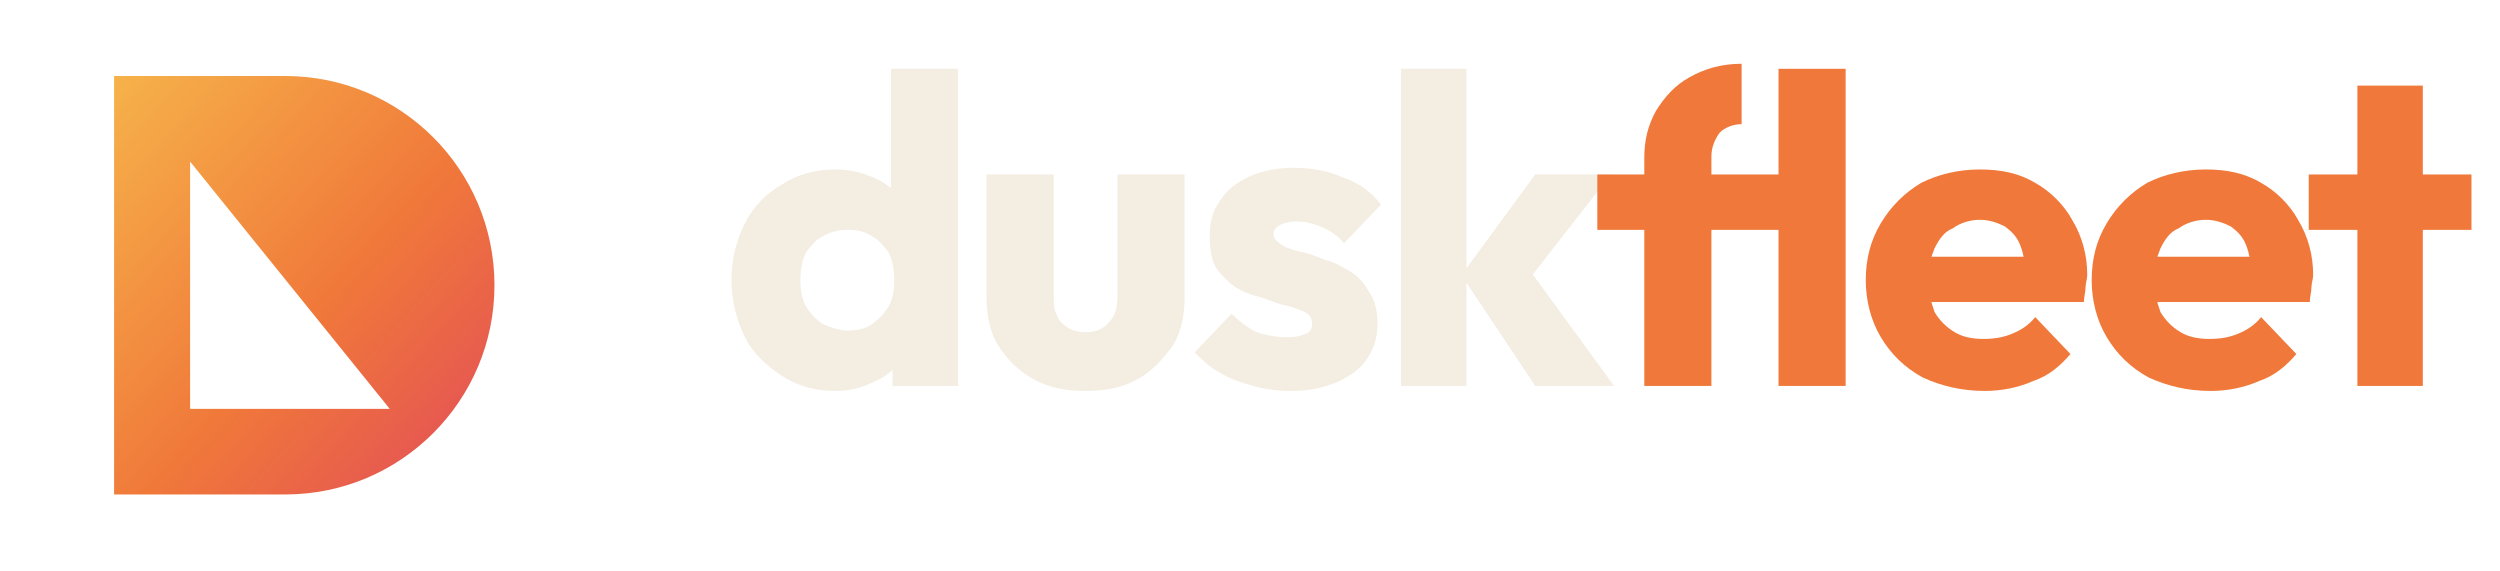
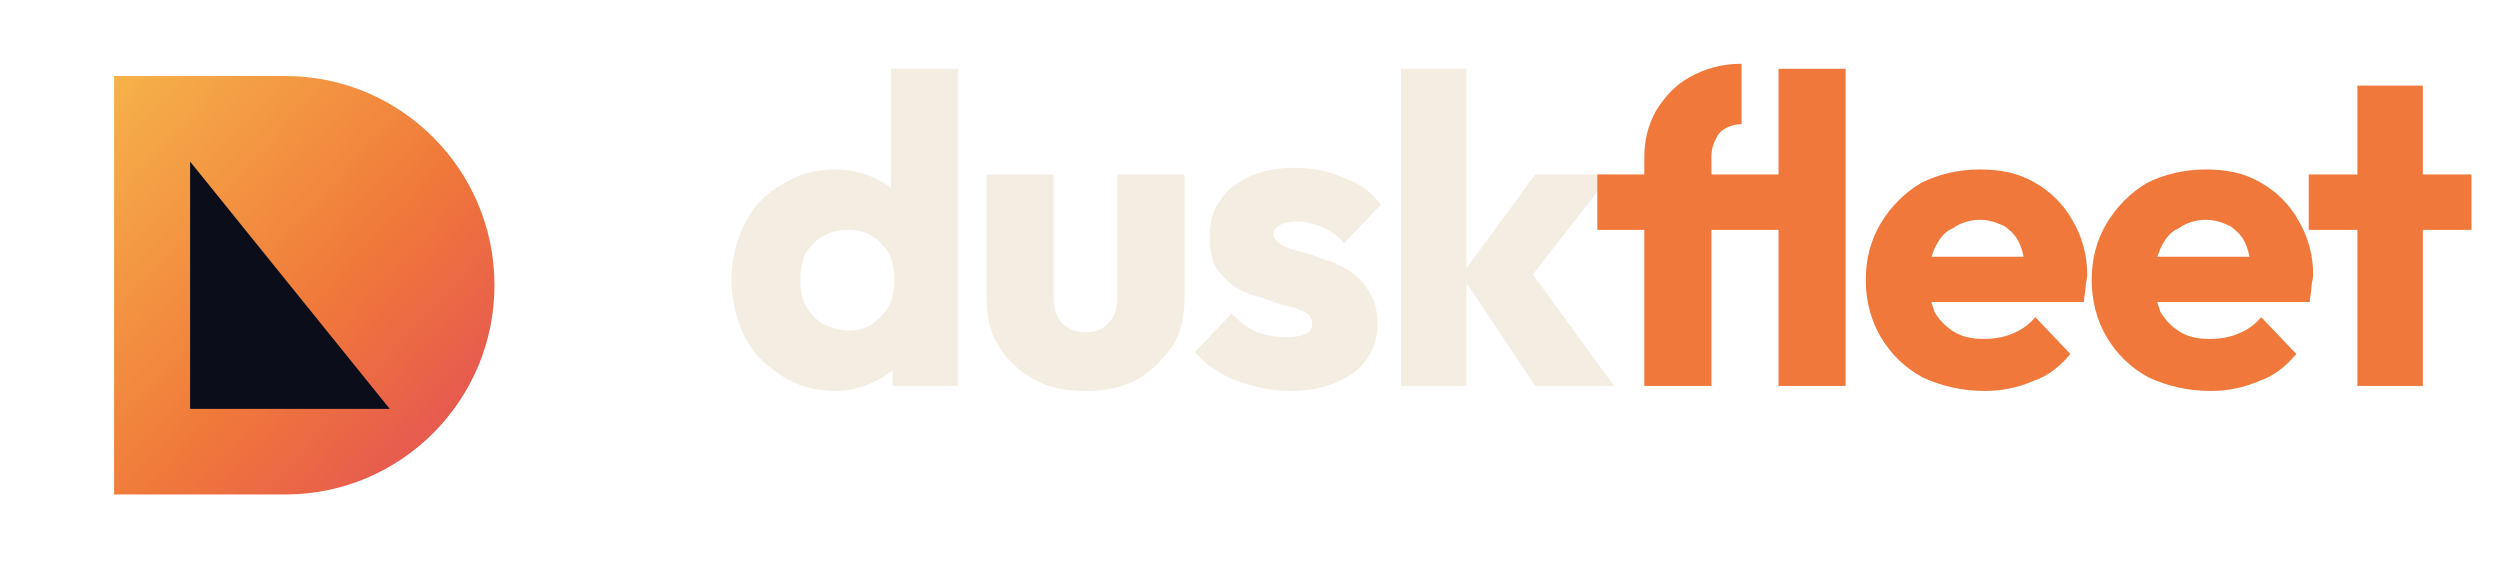
<svg xmlns="http://www.w3.org/2000/svg" width="149" height="34" viewBox="0 0 149 34" fill="none">
  <defs>
    <linearGradient id="sunset" x1="6.8" y1="4.53" x2="31.62" y2="27.1" gradientUnits="userSpaceOnUse">
      <stop stop-color="#F6B24A" />
      <stop offset=".55" stop-color="#F0783A" />
      <stop offset="1" stop-color="#E24B5A" />
    </linearGradient>
  </defs>
-   <path fill="url(#sunset)" fill-rule="evenodd" d="M6.8 4.53H17A12.47 12.47 0 0 1 17 29.47H6.8ZM11.33 9.63V24.37H23.23Z" />
+   <path fill="url(#sunset)" d="M6.8 4.53H17A12.47 12.47 0 0 1 17 29.47H6.8Z" />
+   <path fill="#0B0D1A" d="M11.33 9.63V24.37H23.23Z" />
  <path fill="#F3EDE2" d="M49.8 23.3C48.6 23.3 47.5 23 46.6 22.4C45.7 21.8 44.9 21.1 44.4 20.1C43.9 19.1 43.6 17.9 43.6 16.7C43.6 15.4 43.9 14.3 44.4 13.3C44.9 12.3 45.7 11.5 46.6 11C47.5 10.4 48.6 10.1 49.8 10.1C50.7 10.1 51.4 10.3 52.1 10.6C52.8 10.9 53.4 11.4 53.9 12C54.3 12.5 54.6 13.2 54.6 14V19.3C54.6 20 54.3 20.7 53.9 21.3C53.4 21.9 52.9 22.4 52.2 22.7C51.4 23.1 50.7 23.3 49.8 23.3ZM50.5 19.7C51.1 19.7 51.6 19.6 52 19.3C52.4 19 52.7 18.7 53 18.2C53.2 17.8 53.3 17.3 53.3 16.7C53.3 16.1 53.2 15.6 53 15.1C52.7 14.7 52.4 14.3 52 14.1C51.6 13.8 51.1 13.7 50.5 13.7C50 13.7 49.5 13.8 49 14.1C48.6 14.3 48.3 14.7 48 15.1C47.8 15.6 47.7 16.1 47.7 16.7C47.7 17.3 47.8 17.8 48 18.2C48.3 18.7 48.6 19 49 19.3C49.5 19.5 50 19.7 50.5 19.7ZM57.1 23H53.2V19.6L53.8 16.5L53.1 13.5V4.1H57.1ZM64.7 23.3C63.5 23.3 62.5 23.1 61.6 22.6C60.7 22.1 60 21.4 59.5 20.6C59 19.8 58.8 18.8 58.8 17.7V10.4H62.8V17.6C62.8 18.1 62.8 18.5 63 18.8C63.1 19.1 63.3 19.3 63.6 19.5C63.9 19.7 64.3 19.8 64.7 19.8C65.3 19.8 65.8 19.6 66.1 19.2C66.5 18.8 66.6 18.3 66.6 17.6V10.4H70.6V17.7C70.6 18.8 70.4 19.8 69.9 20.6C69.3 21.4 68.7 22.1 67.8 22.6C66.9 23.1 65.9 23.3 64.7 23.3ZM76.9 23.3C76.2 23.3 75.4 23.2 74.7 23C74 22.8 73.3 22.6 72.7 22.2C72.1 21.9 71.6 21.4 71.2 21L73.4 18.7C73.8 19.1 74.3 19.5 74.9 19.8C75.5 20 76.1 20.1 76.8 20.1C77.2 20.1 77.6 20 77.8 19.9C78.1 19.8 78.2 19.6 78.2 19.3C78.2 19 78.1 18.8 77.8 18.6C77.5 18.5 77.1 18.3 76.6 18.2C76.1 18.1 75.7 17.9 75.1 17.7C74.6 17.6 74.1 17.4 73.6 17.1C73.2 16.8 72.8 16.4 72.5 16C72.2 15.5 72.1 14.8 72.1 14.1C72.1 13.2 72.3 12.5 72.7 12C73.1 11.3 73.7 10.9 74.5 10.5C75.2 10.2 76.1 10 77.1 10C78.2 10 79.2 10.2 80.1 10.6C81 10.9 81.8 11.5 82.3 12.2L80.1 14.5C79.7 14 79.2 13.7 78.7 13.5C78.2 13.3 77.8 13.2 77.3 13.2C76.8 13.2 76.5 13.3 76.3 13.4C76 13.6 75.9 13.7 75.9 14C75.9 14.2 76.1 14.4 76.4 14.6C76.7 14.8 77.1 14.9 77.5 15C78 15.1 78.5 15.3 79 15.5C79.5 15.6 80 15.9 80.5 16.2C81 16.5 81.3 16.9 81.6 17.4C81.9 17.8 82.1 18.5 82.1 19.3C82.1 20.5 81.6 21.5 80.7 22.2C79.7 22.9 78.5 23.3 76.9 23.3ZM91.5 23L87.1 16.4L91.5 10.4H96L90.7 17.2L90.8 15.6L96.2 23ZM83.5 23V4.1H87.4V23Z" />
  <g fill="#F0783A">
    <path d="M98 23V9.4C98 8.4 98.2 7.5 98.7 6.6C99.2 5.8 99.8 5.1 100.7 4.6C101.6 4.1 102.6 3.8 103.8 3.8V7.4C103.3 7.4 102.8 7.6 102.5 7.9C102.2 8.3 102 8.8 102 9.3V23ZM95.2 13.7V10.4H107.7V13.7ZM106 23V4.1H110V23ZM140.5 23V5.1H144.4V23ZM137.6 13.7V10.4H147.3V13.7Z" />
    <path id="e" d="M118.3 23.3C116.9 23.3 115.7 23 114.6 22.5C113.5 21.9 112.7 21.1 112.1 20.1C111.5 19.1 111.2 17.9 111.2 16.7C111.2 15.4 111.5 14.3 112.1 13.3C112.7 12.3 113.5 11.5 114.5 10.9C115.5 10.4 116.7 10.1 118 10.1C119.2 10.1 120.3 10.3 121.3 10.9C122.2 11.4 123 12.2 123.5 13.1C124.1 14.1 124.4 15.2 124.4 16.4C124.4 16.6 124.3 16.9 124.3 17.1C124.3 17.4 124.2 17.7 124.2 18L113.3 18V15.3L122.5 15.3L120.8 16.4C120.7 15.7 120.6 15.1 120.4 14.6C120.2 14.1 119.9 13.8 119.5 13.5C119.1 13.3 118.6 13.1 118 13.1C117.4 13.1 116.8 13.3 116.4 13.6C115.9 13.8 115.6 14.2 115.3 14.8C115.1 15.3 114.9 15.9 114.9 16.7C114.9 17.4 115.1 18 115.3 18.6C115.6 19.1 116 19.5 116.5 19.8C117 20.1 117.6 20.2 118.2 20.2C118.9 20.2 119.4 20.1 119.9 19.9C120.4 19.7 120.9 19.4 121.3 18.9L123.4 21.1C122.8 21.8 122.1 22.4 121.2 22.7C120.3 23.1 119.3 23.3 118.3 23.3Z" />
    <use href="#e" x="13.464" />
  </g>
</svg>
